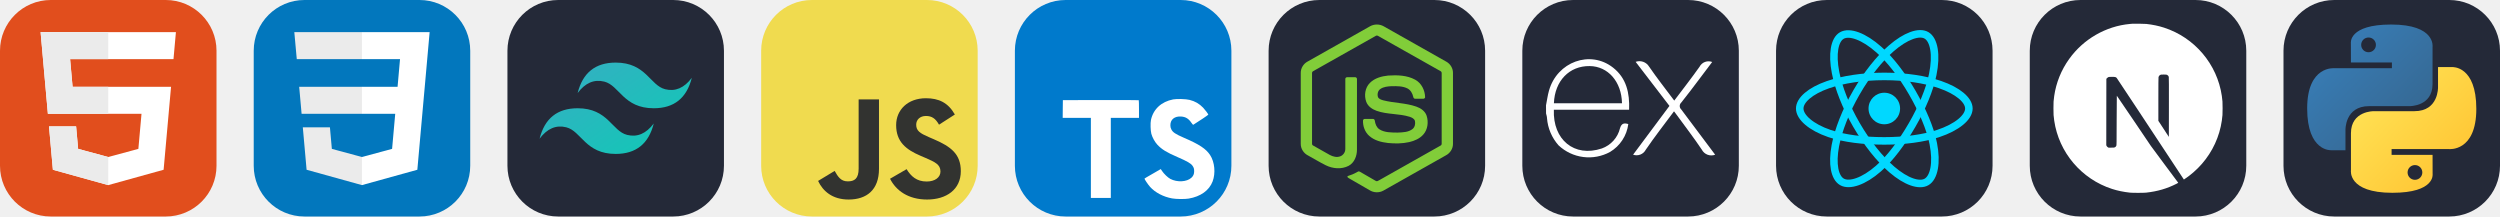
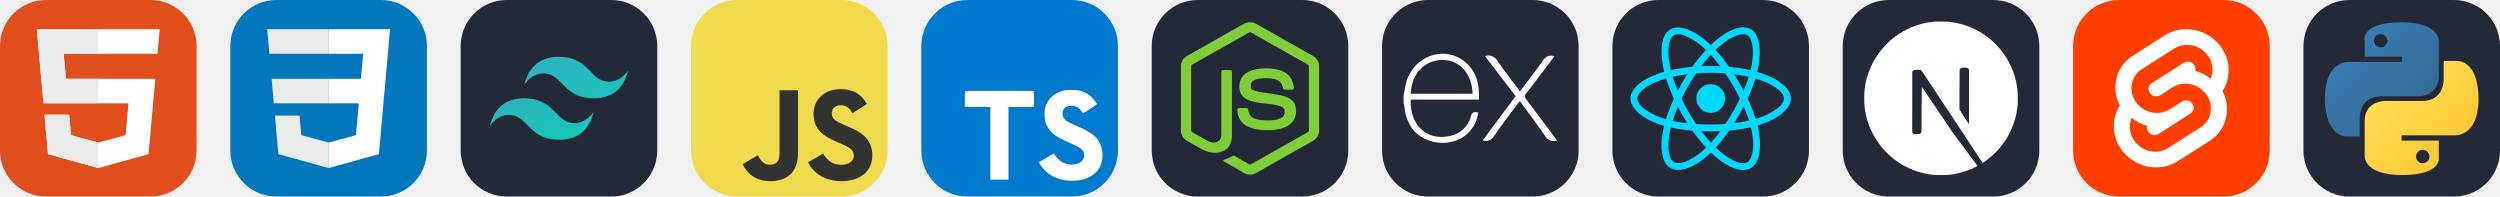
- <svg xmlns="http://www.w3.org/2000/svg" width="554.25" height="48" viewBox="0 0 2956 256" fill="none" version="1.1">
+ <svg xmlns="http://www.w3.org/2000/svg" width="610.5" height="48" viewBox="0 0 3256 256" fill="none" version="1.1">
  <g transform="translate(0, 0)">
    <svg width="256" height="256" fill="none" viewBox="0 0 256 256">
      <rect width="256" height="256" fill="#E14E1D" rx="60" />
      <path fill="#fff" d="M48 38L56.61 134.593H167.32L163.605 176.023L127.959 185.661L92.38 176.037L90.001 149.435H57.939L62.524 200.716L127.951 218.888L193.461 200.716L202.244 102.655H85.824L82.901 69.945H205.041H205.139L208 38H48Z" />
      <path fill="#EBEBEB" d="M128 38H48L56.61 134.593H128V102.655H85.824L82.901 69.945H128V38Z" />
      <path fill="#EBEBEB" d="M128 185.647L127.959 185.661L92.38 176.037L90.001 149.435H57.939L62.524 200.716L127.951 218.888L128 218.874V185.647Z" />
    </svg>
  </g>
  <g transform="translate(300, 0)">
    <svg width="256" height="256" viewBox="0 0 256 256" fill="none">
      <rect width="256" height="256" rx="60" fill="#0277BD" />
      <path d="M53.753 102.651L56.615 134.593H128.096V102.651H53.753Z" fill="#EBEBEB" />
      <path d="M128.095 38H127.985H48L50.904 69.942H128.095V38Z" fill="#EBEBEB" />
      <path d="M128.095 218.841V185.608L127.955 185.645L92.381 176.04L90.107 150.564H72.821H58.042L62.517 200.718L127.948 218.882L128.095 218.841Z" fill="#EBEBEB" />
      <path d="M167.318 134.593L163.61 176.019L127.985 185.635V218.866L193.468 200.718L193.948 195.321L201.454 111.229L202.233 102.651L208 38H127.985V69.942H172.994L170.088 102.651H127.985V134.593H167.318Z" fill="white" />
    </svg>
  </g>
  <g transform="translate(600, 0)">
    <svg width="256" height="256" fill="none" viewBox="0 0 256 256">
      <rect width="256" height="256" fill="#242938" rx="60" />
      <path fill="url(#paint0_linear_2_119)" fill-rule="evenodd" d="M83 110C88.999 86.001 104.001 74 128 74C164 74 168.5 101 186.5 105.5C198.501 108.501 209 104.001 218 92C212.001 115.999 196.999 128 173 128C137 128 132.5 101 114.5 96.5C102.499 93.499 92 97.999 83 110ZM38 164C43.999 140.001 59.001 128 83 128C119 128 123.5 155 141.5 159.5C153.501 162.501 164 158.001 173 146C167.001 169.999 151.999 182 128 182C92 182 87.5 155 69.5 150.5C57.499 147.499 47 151.999 38 164Z" clip-rule="evenodd" />
      <defs>
        <linearGradient id="paint0_linear_2_119" x1="86.5" x2="163.5" y1="74" y2="185.5" gradientUnits="userSpaceOnUse">
          <stop stop-color="#32B1C1" />
          <stop offset="1" stop-color="#14C6B7" />
        </linearGradient>
      </defs>
    </svg>
  </g>
  <g transform="translate(900, 0)">
    <svg width="256" height="256" viewBox="0 0 256 256" fill="none">
      <rect width="256" height="256" rx="60" fill="#F0DB4F" />
      <path d="M67.312 213.932L86.903 202.076C90.682 208.777 94.12 214.447 102.367 214.447C110.272 214.447 115.256 211.355 115.256 199.327V117.529H139.314V199.667C139.314 224.584 124.708 235.926 103.398 235.926C84.153 235.926 72.982 225.959 67.311 213.93" fill="#323330" />
      <path d="M152.381 211.354L171.969 200.013C177.126 208.434 183.828 214.62 195.684 214.62C205.653 214.62 212.009 209.636 212.009 202.762C212.009 194.514 205.479 191.592 194.481 186.782L188.468 184.203C171.111 176.815 159.597 167.535 159.597 147.945C159.597 129.901 173.345 116.153 194.826 116.153C210.12 116.153 221.118 121.481 229.022 135.4L210.291 147.429C206.166 140.04 201.7 137.119 194.826 137.119C187.78 137.119 183.312 141.587 183.312 147.429C183.312 154.646 187.78 157.568 198.09 162.037L204.104 164.614C224.553 173.379 236.067 182.313 236.067 202.418C236.067 224.072 219.055 235.928 196.2 235.928C173.861 235.928 159.426 225.274 152.381 211.354" fill="#323330" />
    </svg>
  </g>
  <g transform="translate(1200, 0)">
    <svg width="256" height="256" fill="none" viewBox="0 0 256 256">
      <rect width="256" height="256" fill="#007ACC" rx="60" />
      <path fill="#fff" d="M56.611 128.849L56.53 139.333H73.19H89.85L89.85 186.673V234.012H101.635H113.419V186.673L113.419 139.333H130.079H146.739V129.052C146.739 123.363 146.618 118.609 146.455 118.487C146.333 118.325 126.056 118.243 101.472 118.284L56.733 118.406L56.611 128.849Z" />
      <path fill="#fff" d="M206.567 118.108C213.068 119.734 218.026 122.619 222.577 127.332C224.934 129.852 228.428 134.444 228.713 135.541C228.794 135.866 217.66 143.343 210.915 147.528C210.671 147.691 209.695 146.634 208.598 145.009C205.307 140.214 201.853 138.141 196.57 137.776C188.809 137.247 183.811 141.311 183.852 148.097C183.852 150.088 184.136 151.266 184.949 152.892C186.655 156.427 189.825 158.54 199.781 162.847C218.107 170.731 225.949 175.932 230.826 183.327C236.271 191.576 237.49 204.742 233.792 214.535C229.729 225.181 219.651 232.414 205.469 234.812C201.081 235.584 190.678 235.462 185.965 234.609C175.684 232.78 165.932 227.701 159.918 221.037C157.561 218.436 152.969 211.65 153.254 211.162C153.375 211 154.432 210.35 155.61 209.659C156.748 209.009 161.056 206.53 165.119 204.173L172.474 199.906L174.018 202.182C176.172 205.473 180.885 209.984 183.73 211.487C191.897 215.795 203.113 215.185 208.639 210.228C210.996 208.074 211.971 205.839 211.971 202.548C211.971 199.581 211.605 198.281 210.061 196.046C208.07 193.202 204.007 190.804 192.466 185.806C179.26 180.117 173.571 176.582 168.37 170.974C165.363 167.724 162.518 162.522 161.34 158.174C160.365 154.558 160.121 145.496 160.893 141.839C163.615 129.08 173.246 120.181 187.143 117.539C191.654 116.686 202.137 117.011 206.567 118.108Z" />
    </svg>
  </g>
  <g transform="translate(1500, 0)">
    <svg width="256" height="256" fill="none" viewBox="0 0 256 256">
      <rect width="256" height="256" fill="#242938" rx="60" />
      <path fill="#81CD39" d="M119.878 31.116C124.797 28.301 131.203 28.288 136.117 31.116C160.839 45.086 185.569 59.033 210.287 73.011C214.937 75.63 218.046 80.804 217.999 86.161V170.206C218.034 175.785 214.617 181.083 209.712 183.642C185.071 197.535 160.442 211.444 135.805 225.337C130.786 228.207 124.251 227.986 119.387 224.88C112 220.598 104.6 216.336 97.212 212.058C95.702 211.158 94 210.442 92.934 208.978C93.877 207.708 95.562 207.55 96.931 206.995C100.014 206.014 102.847 204.44 105.679 202.913C106.396 202.423 107.27 202.611 107.957 203.049C114.274 206.671 120.536 210.399 126.874 213.986C128.226 214.767 129.595 213.73 130.751 213.086C154.931 199.419 179.141 185.805 203.318 172.134C204.214 171.703 204.709 170.752 204.636 169.771C204.653 142.046 204.64 114.317 204.645 86.592C204.747 85.478 204.103 84.455 203.096 83.999C178.541 70.17 153.997 56.321 129.446 42.488C128.575 41.889 127.426 41.888 126.554 42.484C102.002 56.321 77.464 70.183 52.912 84.011C51.909 84.468 51.236 85.475 51.355 86.592C51.36 114.317 51.355 142.046 51.355 169.775C51.268 170.756 51.801 171.687 52.691 172.109C59.242 175.824 65.802 179.513 72.358 183.216C76.052 185.203 80.586 186.385 84.656 184.862C88.246 183.574 90.763 179.909 90.695 176.097C90.729 148.534 90.678 120.967 90.72 93.408C90.631 92.184 91.791 91.173 92.981 91.288C96.129 91.267 99.281 91.246 102.429 91.297C103.743 91.267 104.647 92.585 104.485 93.817C104.472 121.555 104.519 149.293 104.464 177.03C104.472 184.423 101.435 192.467 94.597 196.084C86.174 200.447 75.762 199.522 67.44 195.338C60.236 191.742 53.36 187.498 46.284 183.646C41.366 181.101 37.966 175.782 38.001 170.207V86.161C37.949 80.693 41.182 75.425 45.976 72.844C70.613 58.941 95.246 45.026 119.878 31.116Z" />
      <path fill="#81CD39" d="M141.372 89.335C152.117 88.643 163.62 88.925 173.289 94.219C180.776 98.275 184.926 106.789 185.058 115.106C184.849 116.227 183.676 116.846 182.605 116.769C179.488 116.765 176.369 116.812 173.252 116.748C171.929 116.799 171.161 115.58 170.995 114.411C170.099 110.431 167.928 106.49 164.183 104.57C158.433 101.692 151.767 101.837 145.497 101.897C140.92 102.139 135.998 102.536 132.12 105.227C129.143 107.266 128.239 111.382 129.301 114.697C130.303 117.077 133.05 117.845 135.299 118.553C148.248 121.94 161.97 121.602 174.672 126.059C179.931 127.876 185.075 131.409 186.875 136.915C189.23 144.295 188.198 153.115 182.947 159.039C178.689 163.914 172.488 166.568 166.303 168.009C158.075 169.844 149.536 169.891 141.18 169.076C133.323 168.18 125.146 166.116 119.081 160.763C113.894 156.259 111.361 149.241 111.612 142.469C111.672 141.325 112.811 140.527 113.907 140.621C117.046 140.596 120.186 140.587 123.325 140.626C124.58 140.536 125.509 141.62 125.574 142.802C126.152 146.593 127.577 150.573 130.884 152.82C137.264 156.937 145.271 156.655 152.577 156.77C158.63 156.502 165.425 156.421 170.364 152.42C172.97 150.138 173.742 146.32 173.038 143.036C172.275 140.263 169.374 138.971 166.883 138.126C154.1 134.083 140.224 135.55 127.565 130.977C122.425 129.161 117.455 125.727 115.481 120.447C112.726 112.974 113.988 103.73 119.789 98.006C125.445 92.312 133.609 90.119 141.372 89.335V89.335" />
    </svg>
  </g>
  <g transform="translate(1800, 0)">
    <svg width="256" height="256" fill="none" viewBox="0 0 256 256">
      <rect width="256" height="256" fill="#242938" rx="60" />
      <path fill="#fff" d="M228 182.937C225.089 184.04 221.875 184.037 218.965 182.931C216.056 181.824 213.652 179.69 212.209 176.932C203.146 163.365 193.138 150.41 183.519 137.177L179.348 131.617C167.894 146.963 156.44 161.697 145.987 176.988C144.625 179.624 142.352 181.675 139.59 182.759C136.828 183.844 133.766 183.887 130.975 182.882L173.955 125.223L133.977 73.124C136.855 72.085 140.003 72.07 142.89 73.083C145.777 74.096 148.226 76.074 149.824 78.684C159.109 92.251 169.396 105.206 179.626 118.94C189.913 105.317 200.088 92.306 209.596 78.851C210.965 76.257 213.24 74.258 215.988 73.233C218.735 72.208 221.764 72.228 224.497 73.29L208.984 93.863C202.034 103.037 195.195 112.267 187.967 121.219C187.384 121.741 186.918 122.379 186.599 123.093C186.28 123.807 186.115 124.58 186.115 125.362C186.115 126.143 186.28 126.916 186.599 127.63C186.918 128.344 187.384 128.982 187.967 129.504C201.256 147.13 214.433 164.811 228 182.937V182.937Z" />
      <path fill="#fff" d="M28 124.5C29.168 118.94 29.89 112.879 31.503 107.208C41.122 73.013 80.321 58.779 107.288 79.963C123.079 92.362 127.027 109.933 126.249 129.727H37.285C35.84 165.09 61.361 186.441 93.999 175.543C99.294 173.649 104.033 170.467 107.79 166.283C111.547 162.099 114.202 157.045 115.517 151.578C117.241 146.018 120.021 145.073 125.303 146.685C124.433 153.454 122.04 159.938 118.303 165.649C114.567 171.36 109.584 176.149 103.73 179.657C94.057 184.947 82.96 187.042 72.025 185.644C61.089 184.246 50.876 179.426 42.846 171.873C34.901 162.94 30.097 151.654 29.168 139.735C29.168 137.845 28.445 135.954 28.056 134.175C28.018 130.876 28 127.651 28 124.5ZM37.397 122.109H117.853C117.352 96.477 101.172 78.295 79.599 78.128C55.578 77.795 38.398 95.587 37.341 121.998L37.397 122.109Z" />
    </svg>
  </g>
  <g transform="translate(2100, 0)">
    <svg width="256" height="256" fill="none" viewBox="0 0 256 256">
      <rect width="256" height="256" fill="#242938" rx="60" />
      <path fill="#00D8FF" d="M128.001 146.951C138.305 146.951 146.657 138.598 146.657 128.295C146.657 117.992 138.305 109.639 128.001 109.639C117.698 109.639 109.345 117.992 109.345 128.295C109.345 138.598 117.698 146.951 128.001 146.951Z" />
      <path fill-rule="evenodd" stroke="#00D8FF" stroke-width="8.911" d="M128.002 90.363C153.05 90.363 176.319 93.957 193.864 99.998C215.003 107.275 228 118.306 228 128.295C228 138.704 214.226 150.423 191.525 157.944C174.363 163.63 151.779 166.598 128.002 166.598C103.624 166.598 80.539 163.812 63.183 157.881C41.225 150.376 28 138.506 28 128.295C28 118.387 40.41 107.441 61.252 100.175C78.862 94.035 102.705 90.363 127.998 90.363H128.002Z" clip-rule="evenodd" />
      <path fill-rule="evenodd" stroke="#00D8FF" stroke-width="8.911" d="M94.981 109.438C107.495 87.74 122.232 69.378 136.23 57.197C153.094 42.521 169.144 36.773 177.796 41.762C186.813 46.962 190.084 64.75 185.259 88.171C181.614 105.879 172.9 126.925 161.021 147.523C148.842 168.641 134.897 187.247 121.09 199.315C103.619 214.587 86.728 220.114 77.883 215.013C69.3 210.067 66.018 193.846 70.136 172.161C73.615 153.838 82.345 131.349 94.977 109.438L94.981 109.438Z" clip-rule="evenodd" />
      <path fill-rule="evenodd" stroke="#00D8FF" stroke-width="8.911" d="M95.012 147.578C82.463 125.904 73.919 103.962 70.353 85.752C66.06 63.811 69.095 47.035 77.74 42.032C86.749 36.816 103.792 42.866 121.674 58.744C135.194 70.748 149.077 88.805 160.99 109.383C173.204 130.481 182.358 151.856 185.919 169.844C190.425 192.608 186.778 210.001 177.941 215.116C169.367 220.08 153.676 214.825 136.945 200.427C122.809 188.263 107.685 169.468 95.012 147.578Z" clip-rule="evenodd" />
    </svg>
  </g>
  <g transform="translate(2400, 0)">
    <svg width="256" height="256" fill="none" viewBox="0 0 256 256">
      <rect width="256" height="256" fill="#242938" rx="60" />
      <path fill="#fff" d="M121.451 28.054C121.021 28.093 119.652 28.23 118.42 28.327C90.014 30.889 63.406 46.216 46.553 69.774C37.169 82.873 31.167 97.731 28.899 113.469C28.098 118.963 28 120.586 28 128.034C28 135.483 28.098 137.106 28.899 142.599C34.334 180.155 61.06 211.71 97.306 223.401C103.797 225.493 110.639 226.92 118.42 227.78C121.451 228.112 134.549 228.112 137.58 227.78C151.011 226.294 162.389 222.971 173.611 217.242C175.331 216.363 175.664 216.128 175.429 215.933C175.273 215.815 167.941 205.981 159.144 194.095L143.152 172.492L123.112 142.834C112.086 126.529 103.015 113.195 102.936 113.195C102.858 113.176 102.78 126.353 102.741 142.443C102.682 170.615 102.663 171.749 102.311 172.413C101.803 173.371 101.412 173.762 100.59 174.193C99.965 174.505 99.417 174.564 96.465 174.564H93.083L92.184 173.997C91.597 173.626 91.167 173.137 90.874 172.57L90.463 171.69L90.502 132.492L90.561 93.274L91.167 92.511C91.48 92.101 92.145 91.573 92.614 91.319C93.415 90.928 93.728 90.888 97.111 90.888C101.099 90.888 101.763 91.045 102.8 92.179C103.093 92.492 113.943 108.836 126.925 128.523C139.906 148.21 157.658 175.092 166.377 188.288L182.213 212.277L183.015 211.749C190.111 207.135 197.619 200.566 203.562 193.723C216.211 179.197 224.364 161.485 227.101 142.599C227.902 137.106 228 135.483 228 128.034C228 120.586 227.902 118.963 227.101 113.469C221.666 75.913 194.94 44.359 158.694 32.668C152.301 30.595 145.498 29.168 137.873 28.308C135.996 28.112 123.073 27.897 121.451 28.054ZM162.389 88.543C163.327 89.012 164.09 89.911 164.364 90.849C164.52 91.358 164.559 102.228 164.52 126.724L164.461 161.876L158.264 152.374L152.047 142.873V117.321C152.047 100.801 152.125 91.514 152.242 91.064C152.555 89.97 153.239 89.109 154.178 88.601C154.979 88.191 155.273 88.151 158.342 88.151C161.236 88.151 161.744 88.191 162.389 88.543Z" />
    </svg>
  </g>
  <g transform="translate(2700, 0)">
    <svg width="256" height="256" fill="none" viewBox="0 0 256 256">
+       <rect width="256" height="256" fill="#FF3E00" rx="60" />
+       <g clip-path="url(#clip0_7_282)">
+         <path fill="#fff" d="M193.034 61.797C176.407 37.847 143.305 30.831 119.509 45.932L77.559 72.78C66.119 79.949 58.187 91.695 55.898 104.966C53.915 116.102 55.593 127.542 60.932 137.458C57.271 142.949 54.831 149.051 53.763 155.458C51.322 169.034 54.526 183.068 62.458 194.203C79.237 218.153 112.186 225.169 135.983 210.068L177.932 183.373C189.373 176.203 197.305 164.458 199.593 151.186C201.576 140.051 199.898 128.61 194.559 118.695C198.22 113.203 200.661 107.102 201.729 100.695C204.322 86.966 201.119 72.932 193.034 61.797Z" />
+         <path fill="#FF3E00" d="M115.39 196.491C101.814 200 87.627 194.661 79.695 183.22C74.814 176.508 72.983 168.119 74.356 159.881C74.661 158.508 74.966 157.288 75.271 155.915L76.034 153.475L78.169 155C83.203 158.661 88.695 161.407 94.644 163.237L96.169 163.695L96.017 165.22C95.864 167.356 96.475 169.644 97.695 171.475C100.136 174.983 104.407 176.661 108.525 175.593C109.441 175.288 110.356 174.983 111.119 174.525L152.915 147.83C155.051 146.458 156.424 144.475 156.881 142.034C157.339 139.593 156.729 137 155.356 135.017C152.915 131.508 148.644 129.983 144.525 131.051C143.61 131.356 142.695 131.661 141.932 132.119L125.915 142.339C123.322 144.017 120.424 145.237 117.373 146C103.797 149.508 89.61 144.169 81.678 132.729C76.949 126.017 74.966 117.627 76.492 109.39C77.864 101.458 82.746 94.288 89.61 90.017L131.559 63.322C134.152 61.644 137.051 60.424 140.102 59.508C153.678 56 167.864 61.339 175.797 72.78C180.678 79.492 182.508 87.881 181.136 96.119C180.83 97.492 180.525 98.712 180.068 100.085L179.305 102.525L177.169 101C172.136 97.339 166.644 94.593 160.695 92.763L159.169 92.305L159.322 90.78C159.475 88.644 158.864 86.356 157.644 84.525C155.203 81.017 150.932 79.492 146.814 80.559C145.898 80.864 144.983 81.169 144.22 81.627L102.424 108.322C100.288 109.695 98.915 111.678 98.458 114.119C98 116.559 98.61 119.153 99.983 121.136C102.424 124.644 106.695 126.169 110.814 125.102C111.729 124.797 112.644 124.491 113.407 124.034L129.424 113.814C132.017 112.136 134.915 110.915 137.966 110C151.542 106.491 165.729 111.83 173.661 123.271C178.542 129.983 180.373 138.373 179 146.61C177.627 154.542 172.746 161.712 165.881 165.983L123.932 192.678C121.339 194.356 118.441 195.576 115.39 196.491Z" />
+       </g>
+       <defs>
+         <clipPath id="clip0_7_282">
+           <rect width="149.644" height="180" fill="#fff" transform="translate(53 38)" />
+         </clipPath>
+       </defs>
+     </svg>
+   </g>
+   <g transform="translate(3000, 0)">
+     <svg width="256" height="256" fill="none" viewBox="0 0 256 256">
      <rect width="256" height="256" fill="#242938" rx="60" />
      <path fill="url(#paint0_linear_2_47)" d="M127.279 29C76.507 29 79.677 51.018 79.677 51.018L79.734 73.828H128.185V80.677H60.489C60.489 80.677 28 76.993 28 128.222C28 179.452 56.357 177.636 56.357 177.636H73.281V153.863C73.281 153.863 72.369 125.506 101.186 125.506H149.24C149.24 125.506 176.239 125.942 176.239 99.412V55.546C176.239 55.546 180.338 29 127.279 29ZM100.563 44.339C105.384 44.339 109.28 48.235 109.28 53.056C109.28 57.876 105.384 61.772 100.563 61.772C95.743 61.772 91.847 57.876 91.847 53.056C91.847 48.235 95.743 44.339 100.563 44.339Z" />
      <path fill="url(#paint1_linear_2_47)" d="M128.721 227.958C179.493 227.958 176.323 205.941 176.323 205.941L176.266 183.13H127.815V176.281H195.511C195.511 176.281 228 179.966 228 128.736C228 77.506 199.643 79.323 199.643 79.323H182.719V103.096C182.719 103.096 183.631 131.453 154.814 131.453H106.76C106.76 131.453 79.761 131.016 79.761 157.546V201.412C79.761 201.412 75.662 227.958 128.721 227.958ZM155.437 212.619C150.616 212.619 146.72 208.723 146.72 203.903C146.72 199.082 150.616 195.186 155.437 195.186C160.257 195.186 164.154 199.082 164.154 203.903C164.154 208.723 160.257 212.619 155.437 212.619Z" />
      <defs>
        <linearGradient id="paint0_linear_2_47" x1="47.22" x2="146.333" y1="46.896" y2="145.02" gradientUnits="userSpaceOnUse">
          <stop stop-color="#387EB8" />
          <stop offset="1" stop-color="#366994" />
        </linearGradient>
        <linearGradient id="paint1_linear_2_47" x1="108.056" x2="214.492" y1="109.905" y2="210.522" gradientUnits="userSpaceOnUse">
          <stop stop-color="#FFE052" />
          <stop offset="1" stop-color="#FFC331" />
        </linearGradient>
      </defs>
    </svg>
  </g>
</svg>
